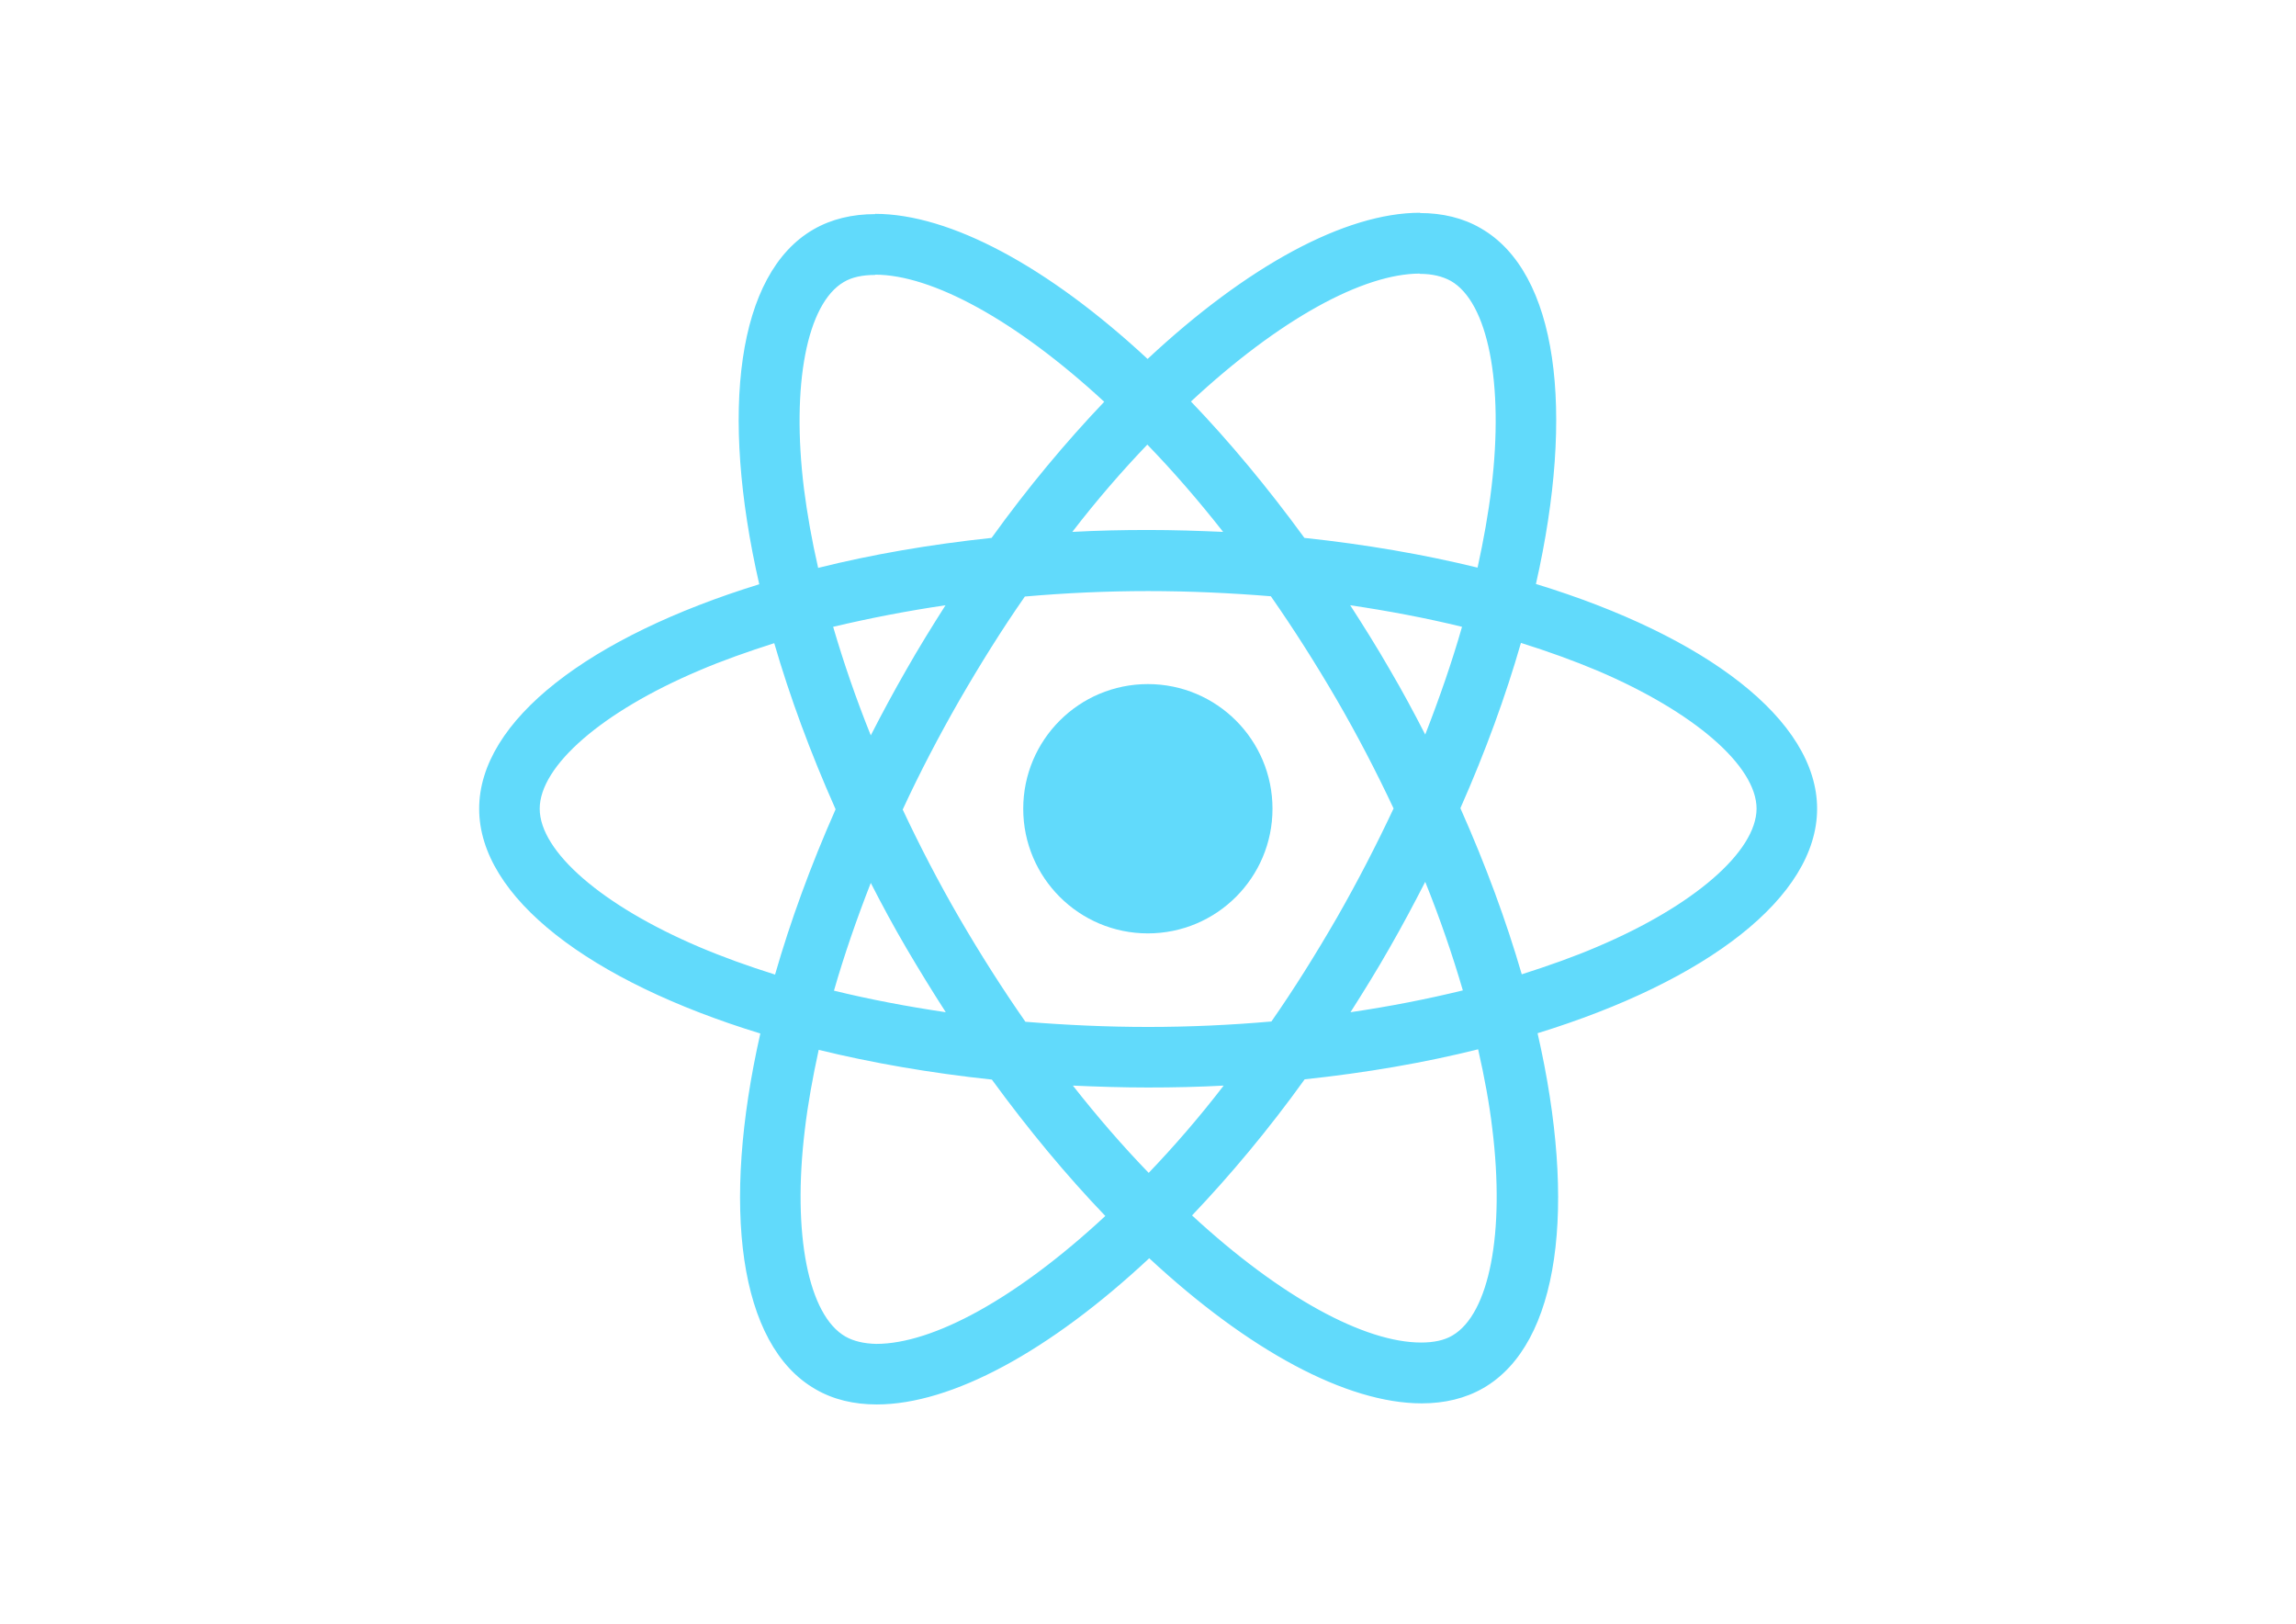
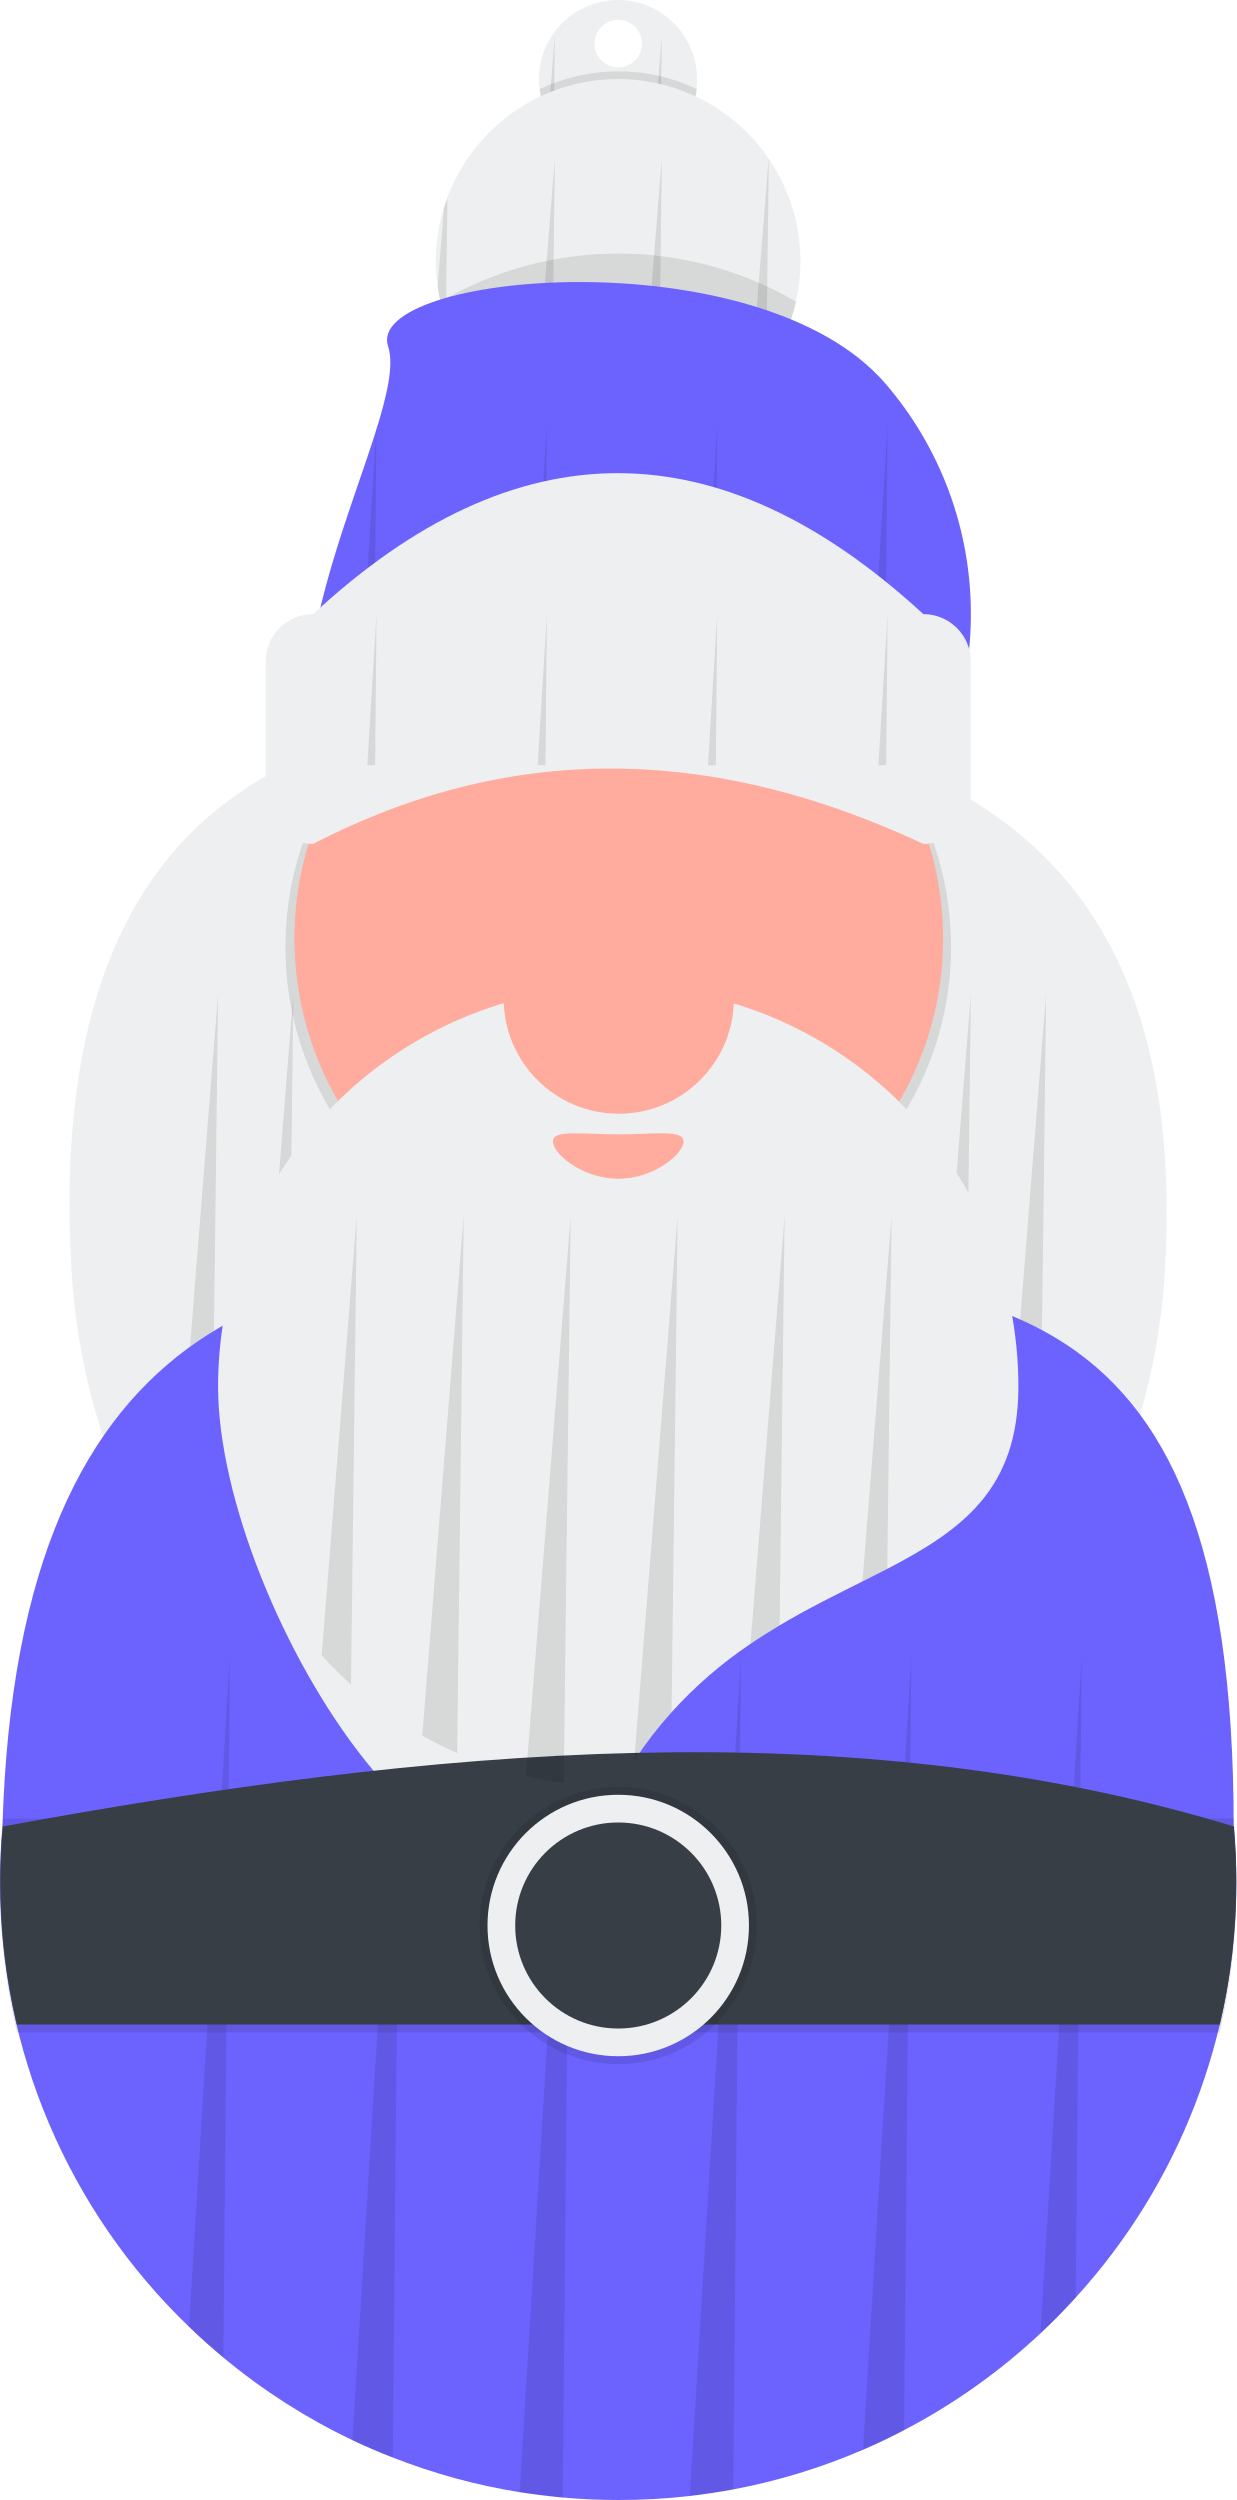
- <svg xmlns="http://www.w3.org/2000/svg" viewBox="0 0 841.9 595.3">
-   <g fill="#61DAFB">
-     <path d="M666.3 296.5c0-32.5-40.7-63.3-103.1-82.4 14.4-63.6 8-114.2-20.2-130.4-6.5-3.8-14.1-5.6-22.4-5.6v22.3c4.6 0 8.3.9 11.4 2.6 13.6 7.8 19.5 37.5 14.9 75.7-1.1 9.4-2.9 19.3-5.1 29.4-19.6-4.8-41-8.5-63.5-10.9-13.5-18.5-27.5-35.3-41.6-50 32.6-30.3 63.2-46.9 84-46.9V78c-27.5 0-63.5 19.6-99.9 53.6-36.4-33.8-72.4-53.2-99.9-53.2v22.3c20.7 0 51.4 16.5 84 46.6-14 14.7-28 31.4-41.3 49.9-22.6 2.4-44 6.1-63.6 11-2.3-10-4-19.7-5.2-29-4.7-38.2 1.1-67.9 14.6-75.8 3-1.8 6.9-2.6 11.5-2.6V78.5c-8.4 0-16 1.8-22.6 5.6-28.1 16.2-34.4 66.7-19.9 130.1-62.2 19.2-102.7 49.9-102.7 82.3 0 32.5 40.7 63.3 103.1 82.4-14.4 63.6-8 114.2 20.2 130.4 6.5 3.8 14.1 5.6 22.5 5.6 27.5 0 63.5-19.6 99.9-53.6 36.4 33.8 72.4 53.2 99.9 53.2 8.4 0 16-1.8 22.6-5.6 28.1-16.2 34.4-66.7 19.9-130.1 62-19.1 102.5-49.9 102.5-82.3zm-130.2-66.7c-3.7 12.9-8.3 26.2-13.5 39.5-4.1-8-8.4-16-13.1-24-4.6-8-9.5-15.8-14.4-23.4 14.2 2.1 27.9 4.7 41 7.9zm-45.8 106.5c-7.8 13.5-15.8 26.3-24.1 38.2-14.9 1.3-30 2-45.2 2-15.1 0-30.2-.7-45-1.9-8.3-11.9-16.4-24.6-24.2-38-7.6-13.1-14.5-26.4-20.8-39.8 6.2-13.4 13.2-26.8 20.7-39.9 7.8-13.5 15.8-26.3 24.1-38.2 14.9-1.3 30-2 45.2-2 15.1 0 30.2.7 45 1.9 8.3 11.9 16.4 24.6 24.2 38 7.6 13.1 14.5 26.4 20.8 39.8-6.3 13.4-13.2 26.8-20.7 39.9zm32.3-13c5.4 13.4 10 26.8 13.8 39.8-13.1 3.2-26.9 5.9-41.2 8 4.9-7.7 9.8-15.6 14.4-23.7 4.6-8 8.9-16.1 13-24.1zM421.2 430c-9.3-9.6-18.6-20.3-27.8-32 9 .4 18.2.7 27.5.7 9.4 0 18.7-.2 27.8-.7-9 11.7-18.3 22.4-27.5 32zm-74.4-58.9c-14.2-2.1-27.9-4.7-41-7.9 3.7-12.9 8.3-26.2 13.5-39.5 4.1 8 8.4 16 13.1 24 4.7 8 9.5 15.8 14.4 23.4zM420.7 163c9.3 9.6 18.6 20.3 27.8 32-9-.4-18.2-.7-27.5-.7-9.4 0-18.7.2-27.8.7 9-11.7 18.3-22.4 27.5-32zm-74 58.9c-4.9 7.7-9.8 15.6-14.4 23.7-4.6 8-8.9 16-13 24-5.4-13.4-10-26.8-13.8-39.8 13.1-3.1 26.9-5.8 41.2-7.9zm-90.5 125.2c-35.4-15.1-58.3-34.9-58.3-50.6 0-15.7 22.9-35.6 58.3-50.6 8.6-3.7 18-7 27.7-10.1 5.7 19.6 13.2 40 22.5 60.9-9.2 20.8-16.6 41.1-22.2 60.6-9.9-3.1-19.3-6.5-28-10.2zM310 490c-13.6-7.8-19.5-37.5-14.9-75.7 1.1-9.4 2.9-19.3 5.1-29.4 19.6 4.8 41 8.5 63.5 10.9 13.5 18.5 27.5 35.3 41.6 50-32.6 30.3-63.2 46.9-84 46.9-4.5-.1-8.3-1-11.3-2.7zm237.2-76.2c4.7 38.2-1.1 67.9-14.6 75.8-3 1.8-6.9 2.6-11.5 2.6-20.7 0-51.4-16.5-84-46.6 14-14.7 28-31.4 41.3-49.9 22.6-2.4 44-6.1 63.6-11 2.3 10.1 4.1 19.8 5.2 29.1zm38.5-66.7c-8.6 3.7-18 7-27.7 10.1-5.7-19.6-13.2-40-22.5-60.9 9.2-20.8 16.6-41.1 22.2-60.6 9.9 3.1 19.3 6.5 28.1 10.2 35.4 15.1 58.3 34.9 58.3 50.6-.1 15.7-23 35.6-58.4 50.6zM320.8 78.4z" />
-     <circle cx="420.9" cy="296.5" r="45.7" />
-     <path d="M520.5 78.1z" />
-   </g>
+ <svg xmlns="http://www.w3.org/2000/svg" data-name="Layer 1" width="392.65" height="794.001" viewBox="0 0 392.65 794.001">
+   <path d="M608.263,71.811a25.14,25.14,0,0,0-25,28.3,24.821,24.821,0,0,0,2.82,8.7,25.635,25.635,0,0,0,1.69,2.75,25.2,25.2,0,0,0,31.42,8,22.14,22.14,0,0,0,2.48-1.38,25.16,25.16,0,0,0-13.41-46.37Zm0,21.39a7.55,7.55,0,1,1,7.55-7.55v0A7.55,7.55,0,0,1,608.263,93.201Z" transform="translate(-411.9132 -71.81109)" fill="#eeeff0" />
+   <path d="M588.133,83.131l-.36,28.47a25.635,25.635,0,0,1-1.69-2.79Z" transform="translate(-411.9132 -71.81109)" opacity="0.1" style="isolation:isolate" />
+   <path d="M622.103,83.131l-.43,35.14a22.14,22.14,0,0,1-2.48,1.38Z" transform="translate(-411.9132 -71.81109)" opacity="0.1" style="isolation:isolate" />
+   <path d="M633.263,100.111a25.17,25.17,0,0,1-49.94,0A58,58,0,0,1,633.263,100.111Z" transform="translate(-411.9132 -71.81109)" opacity="0.1" style="isolation:isolate" />
+   <path d="M666.143,154.861a58.269,58.269,0,0,1-1.41,12.75,57.281,57.281,0,0,1-9.47,21,59.591,59.591,0,0,1-5,6,57.81,57.81,0,0,1-29.28,16.66,51.569,51.569,0,0,1-6.11,1,53.83,53.83,0,0,1-6.64.39,57.82,57.82,0,0,1-21.19-4,53.428,53.428,0,0,1-5.65-2.58,58.06,58.06,0,0,1-27.9-32.44,54.727,54.727,0,0,1-1.73-6.11c-.36-1.59-.65-3.2-.87-4.84a59.006,59.006,0,0,1-.54-7.91,57.901,57.901,0,0,1,2.51-16.91c.33-1.11.71-2.2,1.11-3.29a57.89,57.89,0,0,1,102.09-12.35h0A57.62,57.62,0,0,1,666.143,154.861Z" transform="translate(-411.9132 -71.81109)" fill="#eeeff0" />
+   <path d="M554.003,134.661l-.48,39.06a54.727,54.727,0,0,1-1.73-6.11c-.36-1.59-.65-3.2-.87-4.84l2-24.82C553.263,136.811,553.603,135.751,554.003,134.661Z" transform="translate(-411.9132 -71.81109)" opacity="0.1" style="isolation:isolate" />
+   <path d="M588.133,122.141l-1.06,86.6a53.431,53.431,0,0,1-5.65-2.58Z" transform="translate(-411.9132 -71.81109)" opacity="0.1" style="isolation:isolate" />
+   <path d="M622.103,122.141l-1.09,89.19a51.567,51.567,0,0,1-6.11,1Z" transform="translate(-411.9132 -71.81109)" opacity="0.1" style="isolation:isolate" />
+   <path d="M656.083,122.141v.1l-.82,66.42a59.595,59.595,0,0,1-5,6l5.77-72.44Z" transform="translate(-411.9132 -71.81109)" opacity="0.1" style="isolation:isolate" />
+   <path d="M664.733,167.611a57.89,57.89,0,0,1-112.94,0A112.05,112.05,0,0,1,664.733,167.611Z" transform="translate(-411.9132 -71.81109)" opacity="0.1" style="isolation:isolate" />
+   <path d="M720.263,266.811a111.49,111.49,0,0,1-27.68,73.71c-2.36,2.68-4.82,5.25-7.41,7.69a111.56,111.56,0,0,1-47,26.55c-2.89.82-5.85,1.5-8.83,2.05a112.48,112.48,0,0,1-45.29-.65c-2.92-.63-5.8-1.4-8.63-2.27a111.7,111.7,0,0,1-45.2-26.82c-2.39-2.29-4.67-4.72-6.83-7.25-40.362-46.872,19.545-134.485,11.787-157.953s117.59-35.085,157.953,11.787A112,112,0,0,1,720.263,266.811Z" transform="translate(-411.9132 -71.81109)" fill="#6c63ff" />
+   <polygon points="118.27 275.3 119.58 134.64 111.44 268.05 118.27 275.3" opacity="0.1" style="isolation:isolate" />
+   <path d="M585.603,206.451l-1.59,169.75c-2.92-.63-5.8-1.4-8.63-2.27Z" transform="translate(-411.9132 -71.81109)" opacity="0.1" style="isolation:isolate" />
+   <path d="M639.713,206.451l-1.58,168.36c-2.89.82-5.85,1.5-8.83,2.05Z" transform="translate(-411.9132 -71.81109)" opacity="0.1" style="isolation:isolate" />
+   <polygon points="280.66 268.75 281.9 134.64 273.24 276.44 280.66 268.75" opacity="0.1" style="isolation:isolate" />
+   <path d="M608.263,298.311c104.103,4.688,181.508,41.856,173.65,176.79-5.676,97.473-77.746,176.79-173.65,176.79s-167.993-79.316-173.65-176.79C425.831,323.775,510.676,293.917,608.263,298.311Z" transform="translate(-411.9132 -71.81109)" fill="#eeeff0" />
+   <polygon points="69.26 315.84 52.9 520.95 66.75 520.95 69.26 315.84" opacity="0.1" style="isolation:isolate" />
+   <polygon points="93.16 315.84 76.8 520.95 90.65 520.95 93.16 315.84" opacity="0.1" style="isolation:isolate" />
+   <polygon points="308.34 315.84 291.98 520.95 305.83 520.95 308.34 315.84" opacity="0.1" style="isolation:isolate" />
+   <polygon points="332.24 315.84 315.88 520.95 329.73 520.95 332.24 315.84" opacity="0.1" style="isolation:isolate" />
+   <path d="M766.073,548.971c-27.47,60.76-87.81,102.93-157.81,102.93s-130.34-42.17-157.81-102.93C514.958,461.815,637.904,443.453,725.06,507.958A196.329,196.329,0,0,1,766.073,548.971Z" transform="translate(-411.9132 -71.81109)" opacity="0.1" style="isolation:isolate" />
+   <path d="M804.563,669.511a195.47,195.47,0,0,1-51,132q-5.35,5.93-11.22,11.4a196.501,196.501,0,0,1-43.28,30.71q-6.39,3.36-13.08,6.24a194.782,194.782,0,0,1-41.2,12.59q-6.84,1.29-13.82,2.09a195.776,195.776,0,0,1-22.7,1.27q-8.91,0-17.6-.78c-4.62-.42-9.2-1-13.72-1.71a193.831,193.831,0,0,1-40.28-11q-6.52-2.51-12.82-5.51a195.57,195.57,0,0,1-41-26.25q-5.66-4.68-10.93-9.79a195.58,195.58,0,0,1-60-141.22q0-8.91.78-17.61c4.926-167.59,95.62-184.075,195.52-178.69,111.267,5.998,195.575-2.142,195.52,178.69Q804.553,660.601,804.563,669.511Z" transform="translate(-411.9132 -71.81109)" fill="#6c63ff" />
+   <path d="M484.933,597.811l-2.07,222.71q-5.66-4.68-10.93-9.79Z" transform="translate(-411.9132 -71.81109)" opacity="0.1" style="isolation:isolate" />
+   <path d="M539.043,597.811l-2.38,254.52q-6.52-2.52-12.82-5.52Z" transform="translate(-411.9132 -71.81109)" opacity="0.1" style="isolation:isolate" />
+   <polygon points="178.74 793.22 181.24 525.98 165.03 791.51 178.74 793.22" opacity="0.1" style="isolation:isolate" />
+   <polygon points="232.88 790.6 235.34 525.98 219.06 792.69 232.88 790.6" opacity="0.1" style="isolation:isolate" />
+   <path d="M701.363,597.811l-2.29,245.79q-6.39,3.36-13.08,6.24Z" transform="translate(-411.9132 -71.81109)" opacity="0.1" style="isolation:isolate" />
+   <path d="M755.473,597.811l-1.9,203.68q-5.35,5.93-11.22,11.4Z" transform="translate(-411.9132 -71.81109)" opacity="0.1" style="isolation:isolate" />
+   <path d="M713.963,372.551c0,57-47.32,103.18-105.7,103.18s-105.7-46.19-105.7-103.18a101.191,101.191,0,0,1,3.91-27.89c10.4-36.27,40.6-64.47,78.52-72.78a109.12,109.12,0,0,1,46.54,0c37.92,8.31,68.12,36.51,78.52,72.78A101.191,101.191,0,0,1,713.963,372.551Z" transform="translate(-411.9132 -71.81109)" opacity="0.1" style="isolation:isolate" />
+   <path d="M711.443,370.031a103,103,0,1,1-3.81-27.88A103,103,0,0,1,711.443,370.031Z" transform="translate(-411.9132 -71.81109)" fill="#ffab9e" />
+   <path d="M511.373,266.851c64.216-59.561,128.808-59.811,193.78,0a15.1,15.1,0,0,1,15.1,15.1v42.78a15.1,15.1,0,0,1-15.1,15.1c-63.284-29.584-127.674-34.165-193.78,0a15.1,15.1,0,0,1-15.1-15.1v-42.78A15.1,15.1,0,0,1,511.373,266.851Z" transform="translate(-411.9132 -71.81109)" fill="#eeeff0" />
+   <path d="M735.353,512.221c0,32.65-17.98,45.55-41.64,57.86q-3.855,1.995-7.89,4c-8.43,4.23-17.36,8.62-26.31,13.95-3.08,1.84-6.17,3.78-9.24,5.87a136.462,136.462,0,0,0-25.07,21.71,129.27,129.27,0,0,0-11.86,15.39l-.01.02c-1.74,2.64-3.43,5.38-5.07,8.29-44.04,78.02-127.09-56.9-127.09-127.09a127.09,127.09,0,0,1,254.18,0Z" transform="translate(-411.9132 -71.81109)" fill="#eeeff0" />
+   <path d="M629,434.348c0,3.887-9.285,11.829-20.737,11.829s-20.737-7.943-20.737-11.829,9.285-2.259,20.737-2.259S629,430.457,629,434.348Z" transform="translate(-411.9132 -71.81109)" fill="#ffab9e" />
+   <path d="M804.563,667.001a196.427,196.427,0,0,1-5.25,45.29h-382.05a196.429,196.429,0,0,1-5.25-45.29q0-8.91.78-17.62h391Q804.553,658.081,804.563,667.001Z" transform="translate(-411.9132 -71.81109)" opacity="0.1" style="isolation:isolate" />
+   <path d="M804.563,672.031a196.581,196.581,0,0,1-5.25,45.3h-382.05a196.58,196.58,0,0,1-5.25-45.3q0-8.91.78-17.62h391Q804.553,663.111,804.563,672.031Z" transform="translate(-411.9132 -71.81109)" opacity="0.1" style="isolation:isolate" />
+   <path d="M804.563,669.511a196.51,196.51,0,0,1-5.25,45.3h-382.05a196.51,196.51,0,0,1-5.25-45.3q0-8.91.78-17.61c135.593-24.917,268.555-37.37,391,0Q804.553,660.601,804.563,669.511Z" transform="translate(-411.9132 -71.81109)" fill="#373e46" />
+   <circle cx="196.35" cy="611.54" r="44.04" opacity="0.1" style="isolation:isolate" />
+   <circle cx="196.35" cy="611.54" r="41.52" fill="#eeeff0" />
+   <circle cx="196.35" cy="611.54" r="32.72" fill="#373e46" />
+   <path d="M525.203,458.111l-1.81,148.7a127.214,127.214,0,0,1-9.32-9.26Z" transform="translate(-411.9132 -71.81109)" opacity="0.1" style="isolation:isolate" />
+   <path d="M559.173,458.111l-2.07,170.47a116.786,116.786,0,0,1-11.08-5.54Z" transform="translate(-411.9132 -71.81109)" opacity="0.1" style="isolation:isolate" />
+   <path d="M593.153,458.111l-2.2,180a120.544,120.544,0,0,1-12-2.23Z" transform="translate(-411.9132 -71.81109)" opacity="0.1" style="isolation:isolate" />
+   <path d="M627.123,458.111l-1.92,157.5a129.27,129.27,0,0,0-11.86,15.39Z" transform="translate(-411.9132 -71.81109)" opacity="0.1" style="isolation:isolate" />
+   <path d="M661.103,458.111l-1.59,129.92c-3.08,1.84-6.17,3.78-9.24,5.87Z" transform="translate(-411.9132 -71.81109)" opacity="0.1" style="isolation:isolate" />
+   <path d="M695.073,458.111l-1.36,111.97q-3.855,1.995-7.89,4Z" transform="translate(-411.9132 -71.81109)" opacity="0.1" style="isolation:isolate" />
+   <polygon points="116.66 243.02 119.58 195.21 119.14 243.02 116.66 243.02" opacity="0.1" style="isolation:isolate" />
+   <polygon points="173.24 243.02 173.69 195.21 170.77 243.02 173.24 243.02" opacity="0.1" style="isolation:isolate" />
+   <polygon points="227.79 195.21 227.34 243.02 224.87 243.02 227.79 195.21" opacity="0.1" style="isolation:isolate" />
+   <polygon points="278.98 243.02 281.9 195.21 281.46 243.02 278.98 243.02" opacity="0.1" style="isolation:isolate" />
+   <circle cx="196.53" cy="317.16" r="36.557" fill="#ffab9e" />
</svg>
